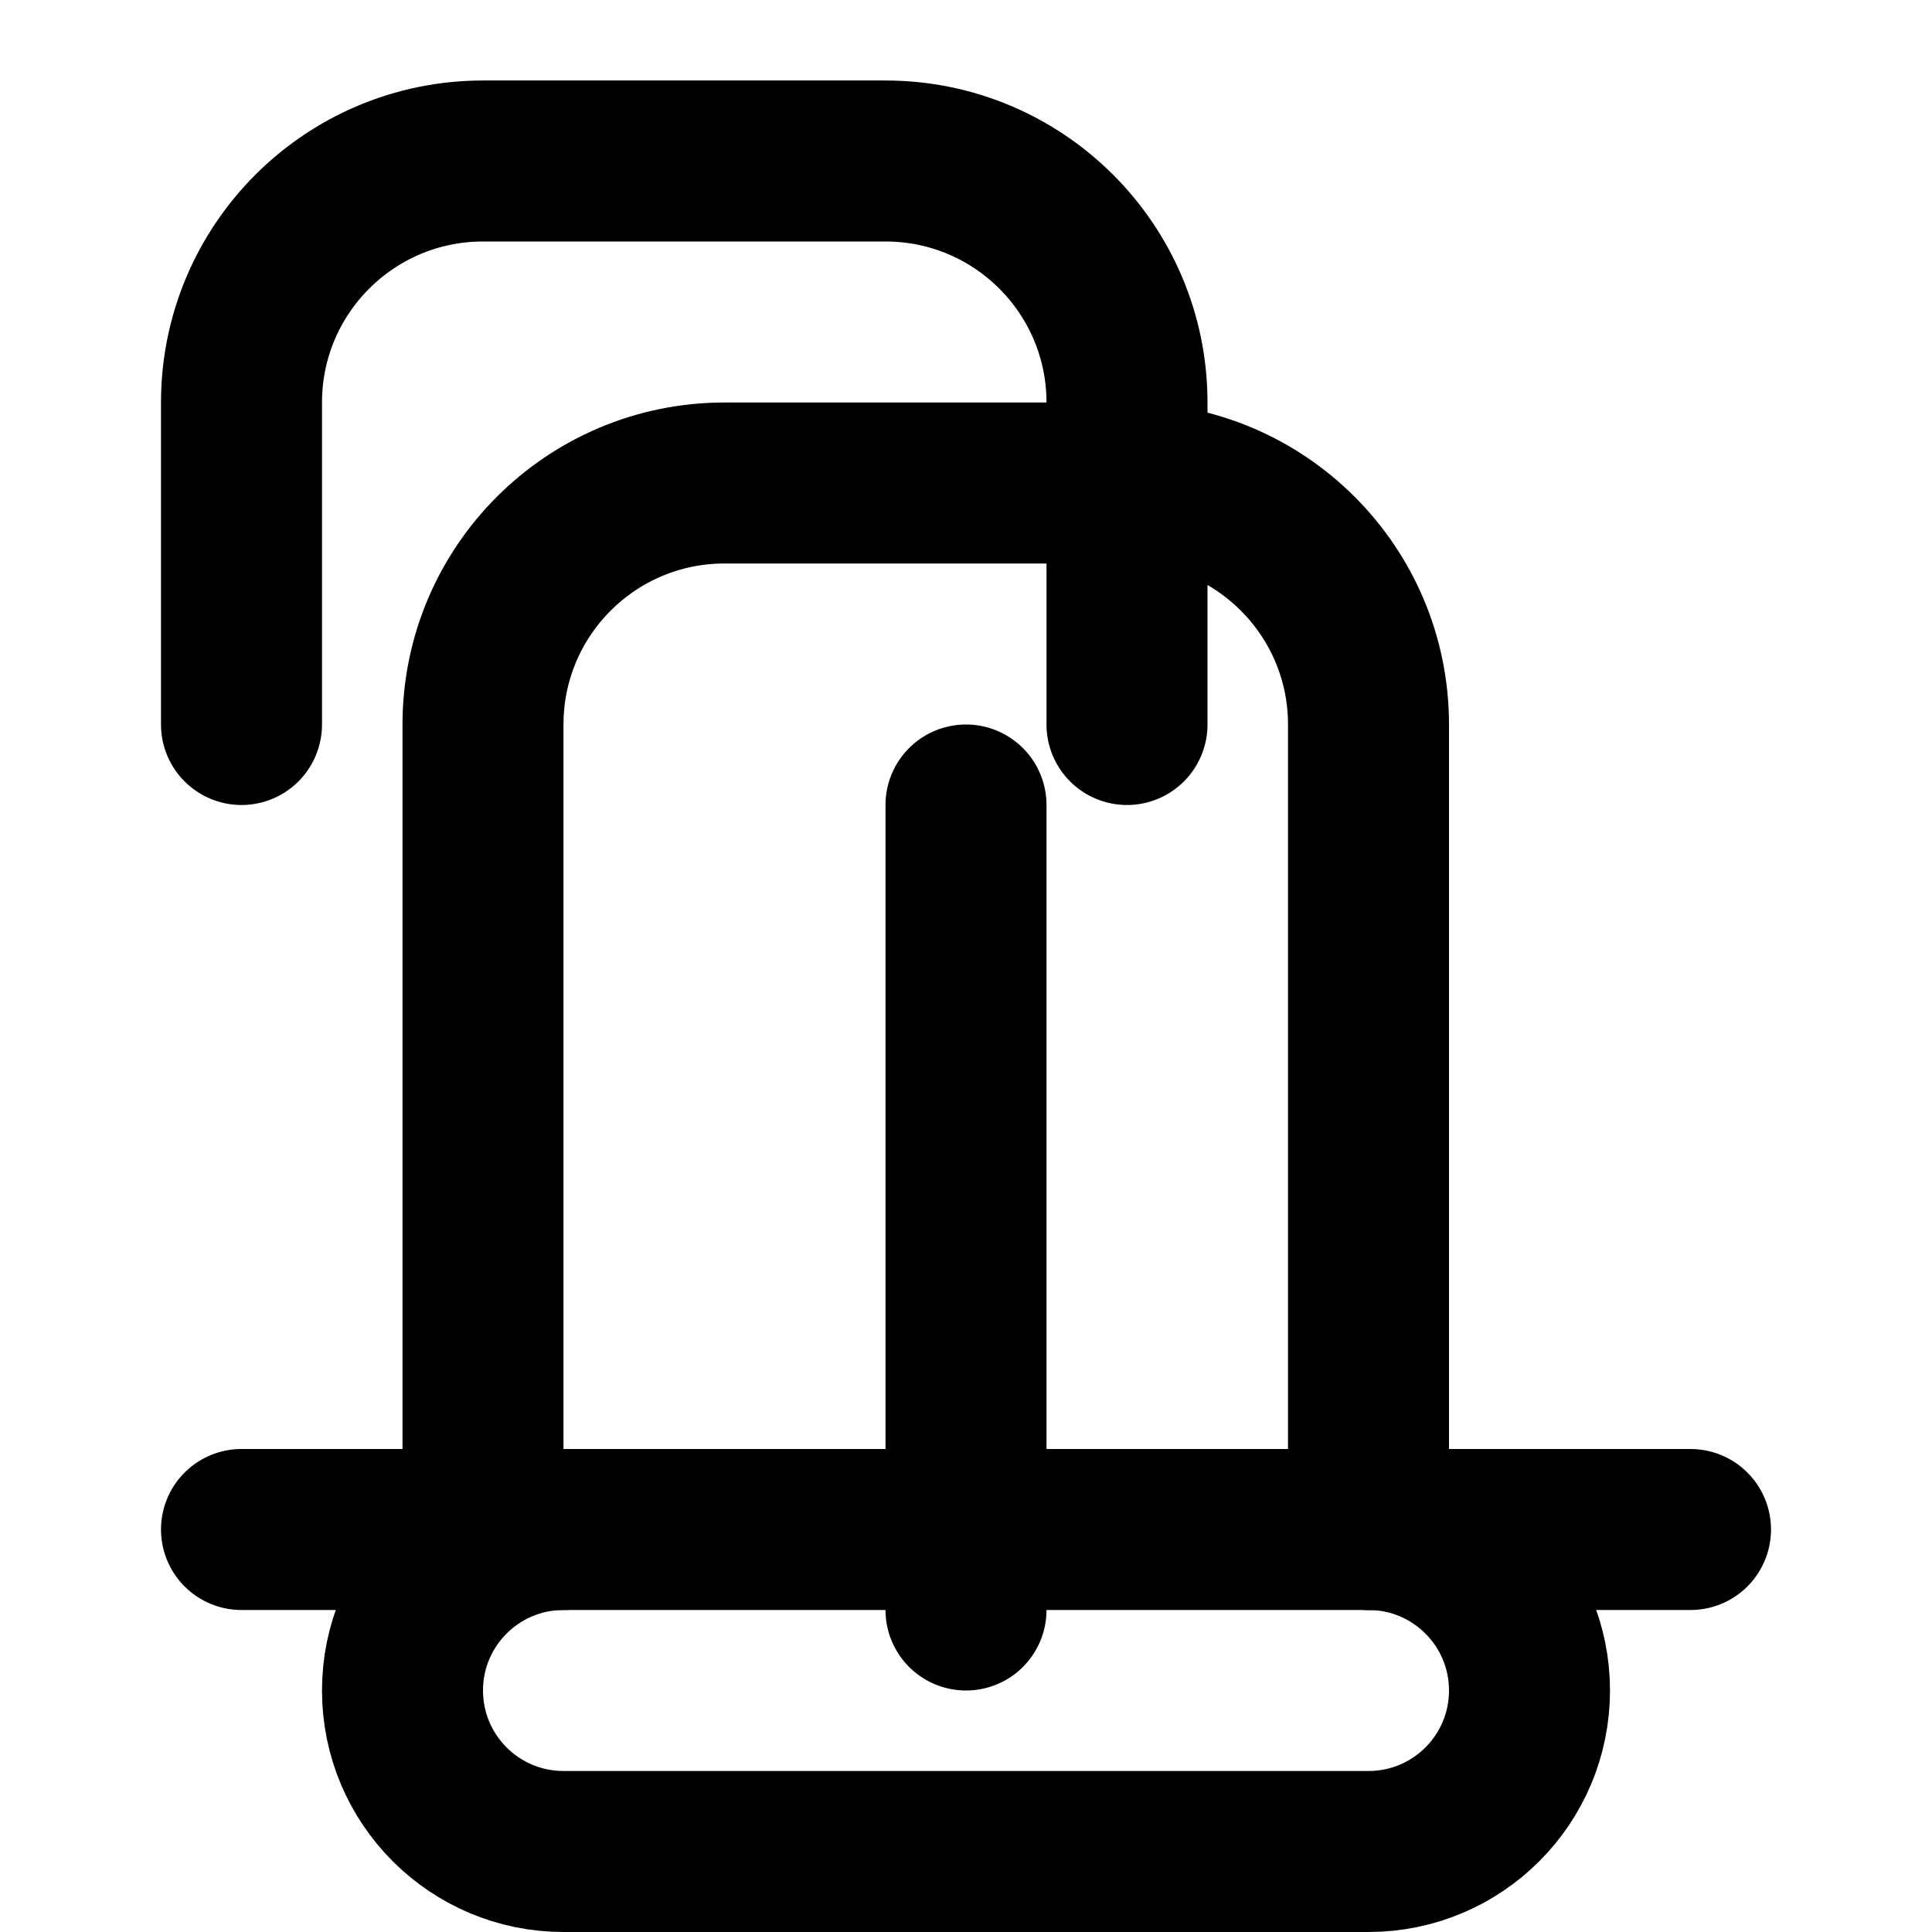
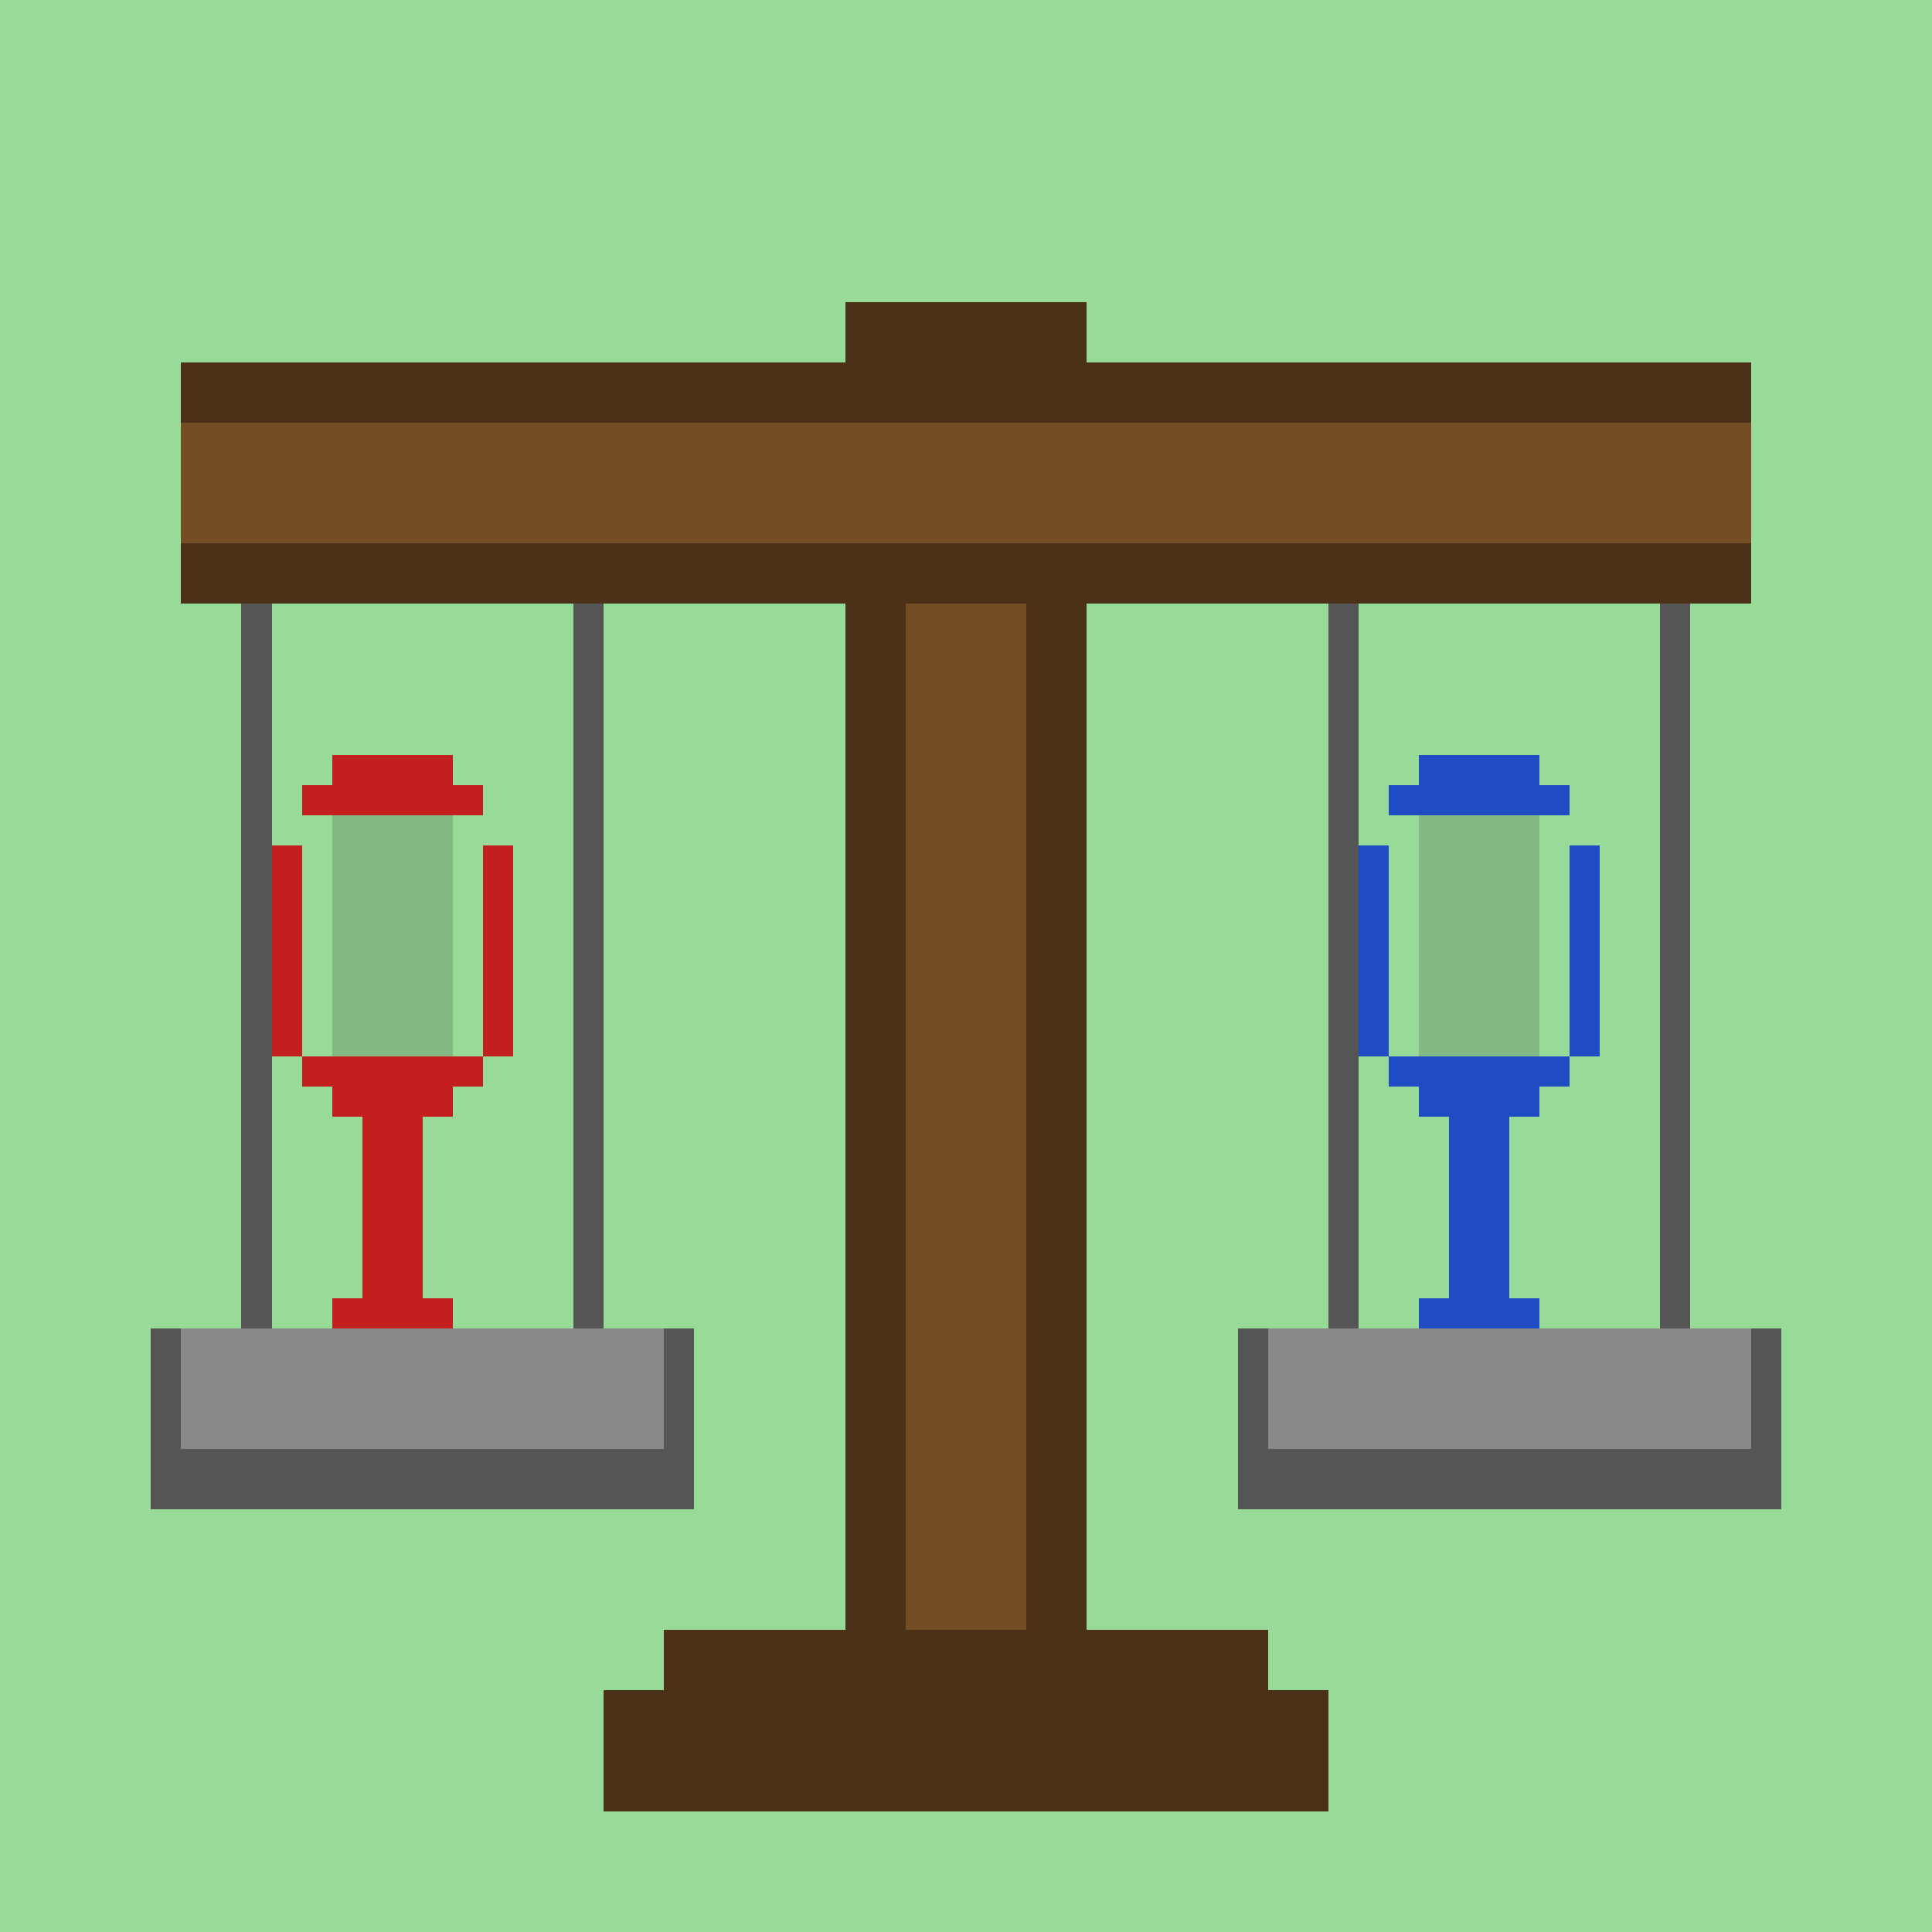
- <svg xmlns="http://www.w3.org/2000/svg" width="128" height="128" viewBox="0 0 24 24" fill="none" stroke="currentColor" stroke-width="2" stroke-linecap="round" stroke-linejoin="round">
-   <path d="M14 9V5a3 3 0 0 0-3-3H6a3 3 0 0 0-3 3v4m14 10V9a3 3 0 0 0-3-3H9a3 3 0 0 0-3 3v10" />
-   <path d="M12 10v10" />
-   <path d="M3 19h18" />
-   <path d="M7 19a2 2 0 1 0 0 4h10a2 2 0 1 0 0-4" />
+ <svg xmlns="http://www.w3.org/2000/svg" width="512" height="512" viewBox="0 0 128 128" shape-rendering="crispEdges">
+   <rect x="0" y="0" width="128" height="128" fill="#98db98" />
+   <defs>
+     <style type="text/css">
+       .brown-dark { fill: #4a3118; }
+       .brown-light { fill: #754d24; }
+       .grey-dark { fill: #555555; }
+       .grey-light { fill: #888888; }
+       .red-frame { fill: #c41f1f; }
+       .blue-frame { fill: #1f4bc4; }
+       .strings { fill: #7aac7a; }
+     </style>
+   </defs>
+   <rect x="40" y="112" width="48" height="8" class="brown-dark" />
+   <rect x="44" y="108" width="40" height="4" class="brown-dark" />
+   <rect x="60" y="32" width="8" height="76" class="brown-light" />
+   <rect x="56" y="32" width="4" height="76" class="brown-dark" />
+   <rect x="68" y="32" width="4" height="76" class="brown-dark" />
+   <rect x="12" y="28" width="104" height="8" class="brown-light" />
+   <rect x="12" y="24" width="104" height="4" class="brown-dark" />
+   <rect x="12" y="36" width="104" height="4" class="brown-dark" />
+   <rect x="56" y="20" width="16" height="8" class="brown-dark" />
+   <rect x="16" y="40" width="2" height="48" class="grey-dark" />
+   <rect x="38" y="40" width="2" height="48" class="grey-dark" />
+   <rect x="12" y="88" width="32" height="8" class="grey-light" />
+   <rect x="10" y="88" width="2" height="12" class="grey-dark" />
+   <rect x="44" y="88" width="2" height="12" class="grey-dark" />
+   <rect x="12" y="96" width="32" height="4" class="grey-dark" />
+   <rect x="88" y="40" width="2" height="48" class="grey-dark" />
+   <rect x="110" y="40" width="2" height="48" class="grey-dark" />
+   <rect x="84" y="88" width="32" height="8" class="grey-light" />
+   <rect x="82" y="88" width="2" height="12" class="grey-dark" />
+   <rect x="116" y="88" width="2" height="12" class="grey-dark" />
+   <rect x="84" y="96" width="32" height="4" class="grey-dark" />
+   <g transform="translate(18, 50)">
+     <rect x="6" y="24" width="4" height="12" class="red-frame" />
+     <rect x="4" y="36" width="8" height="2" class="red-frame" />
+     <rect x="0" y="6" width="2" height="14" class="red-frame" />
+     <rect x="14" y="6" width="2" height="14" class="red-frame" />
+     <rect x="4" y="0" width="8" height="2" class="red-frame" />
+     <rect x="2" y="2" width="12" height="2" class="red-frame" />
+     <rect x="2" y="20" width="12" height="2" class="red-frame" />
+     <rect x="4" y="22" width="8" height="2" class="red-frame" />
+     <rect x="4" y="4" width="8" height="16" class="strings" opacity="0.7" />
+   </g>
+   <g transform="translate(90, 50)">
+     <rect x="6" y="24" width="4" height="12" class="blue-frame" />
+     <rect x="4" y="36" width="8" height="2" class="blue-frame" />
+     <rect x="0" y="6" width="2" height="14" class="blue-frame" />
+     <rect x="14" y="6" width="2" height="14" class="blue-frame" />
+     <rect x="4" y="0" width="8" height="2" class="blue-frame" />
+     <rect x="2" y="2" width="12" height="2" class="blue-frame" />
+     <rect x="2" y="20" width="12" height="2" class="blue-frame" />
+     <rect x="4" y="22" width="8" height="2" class="blue-frame" />
+     <rect x="4" y="4" width="8" height="16" class="strings" opacity="0.7" />
+   </g>
</svg>
